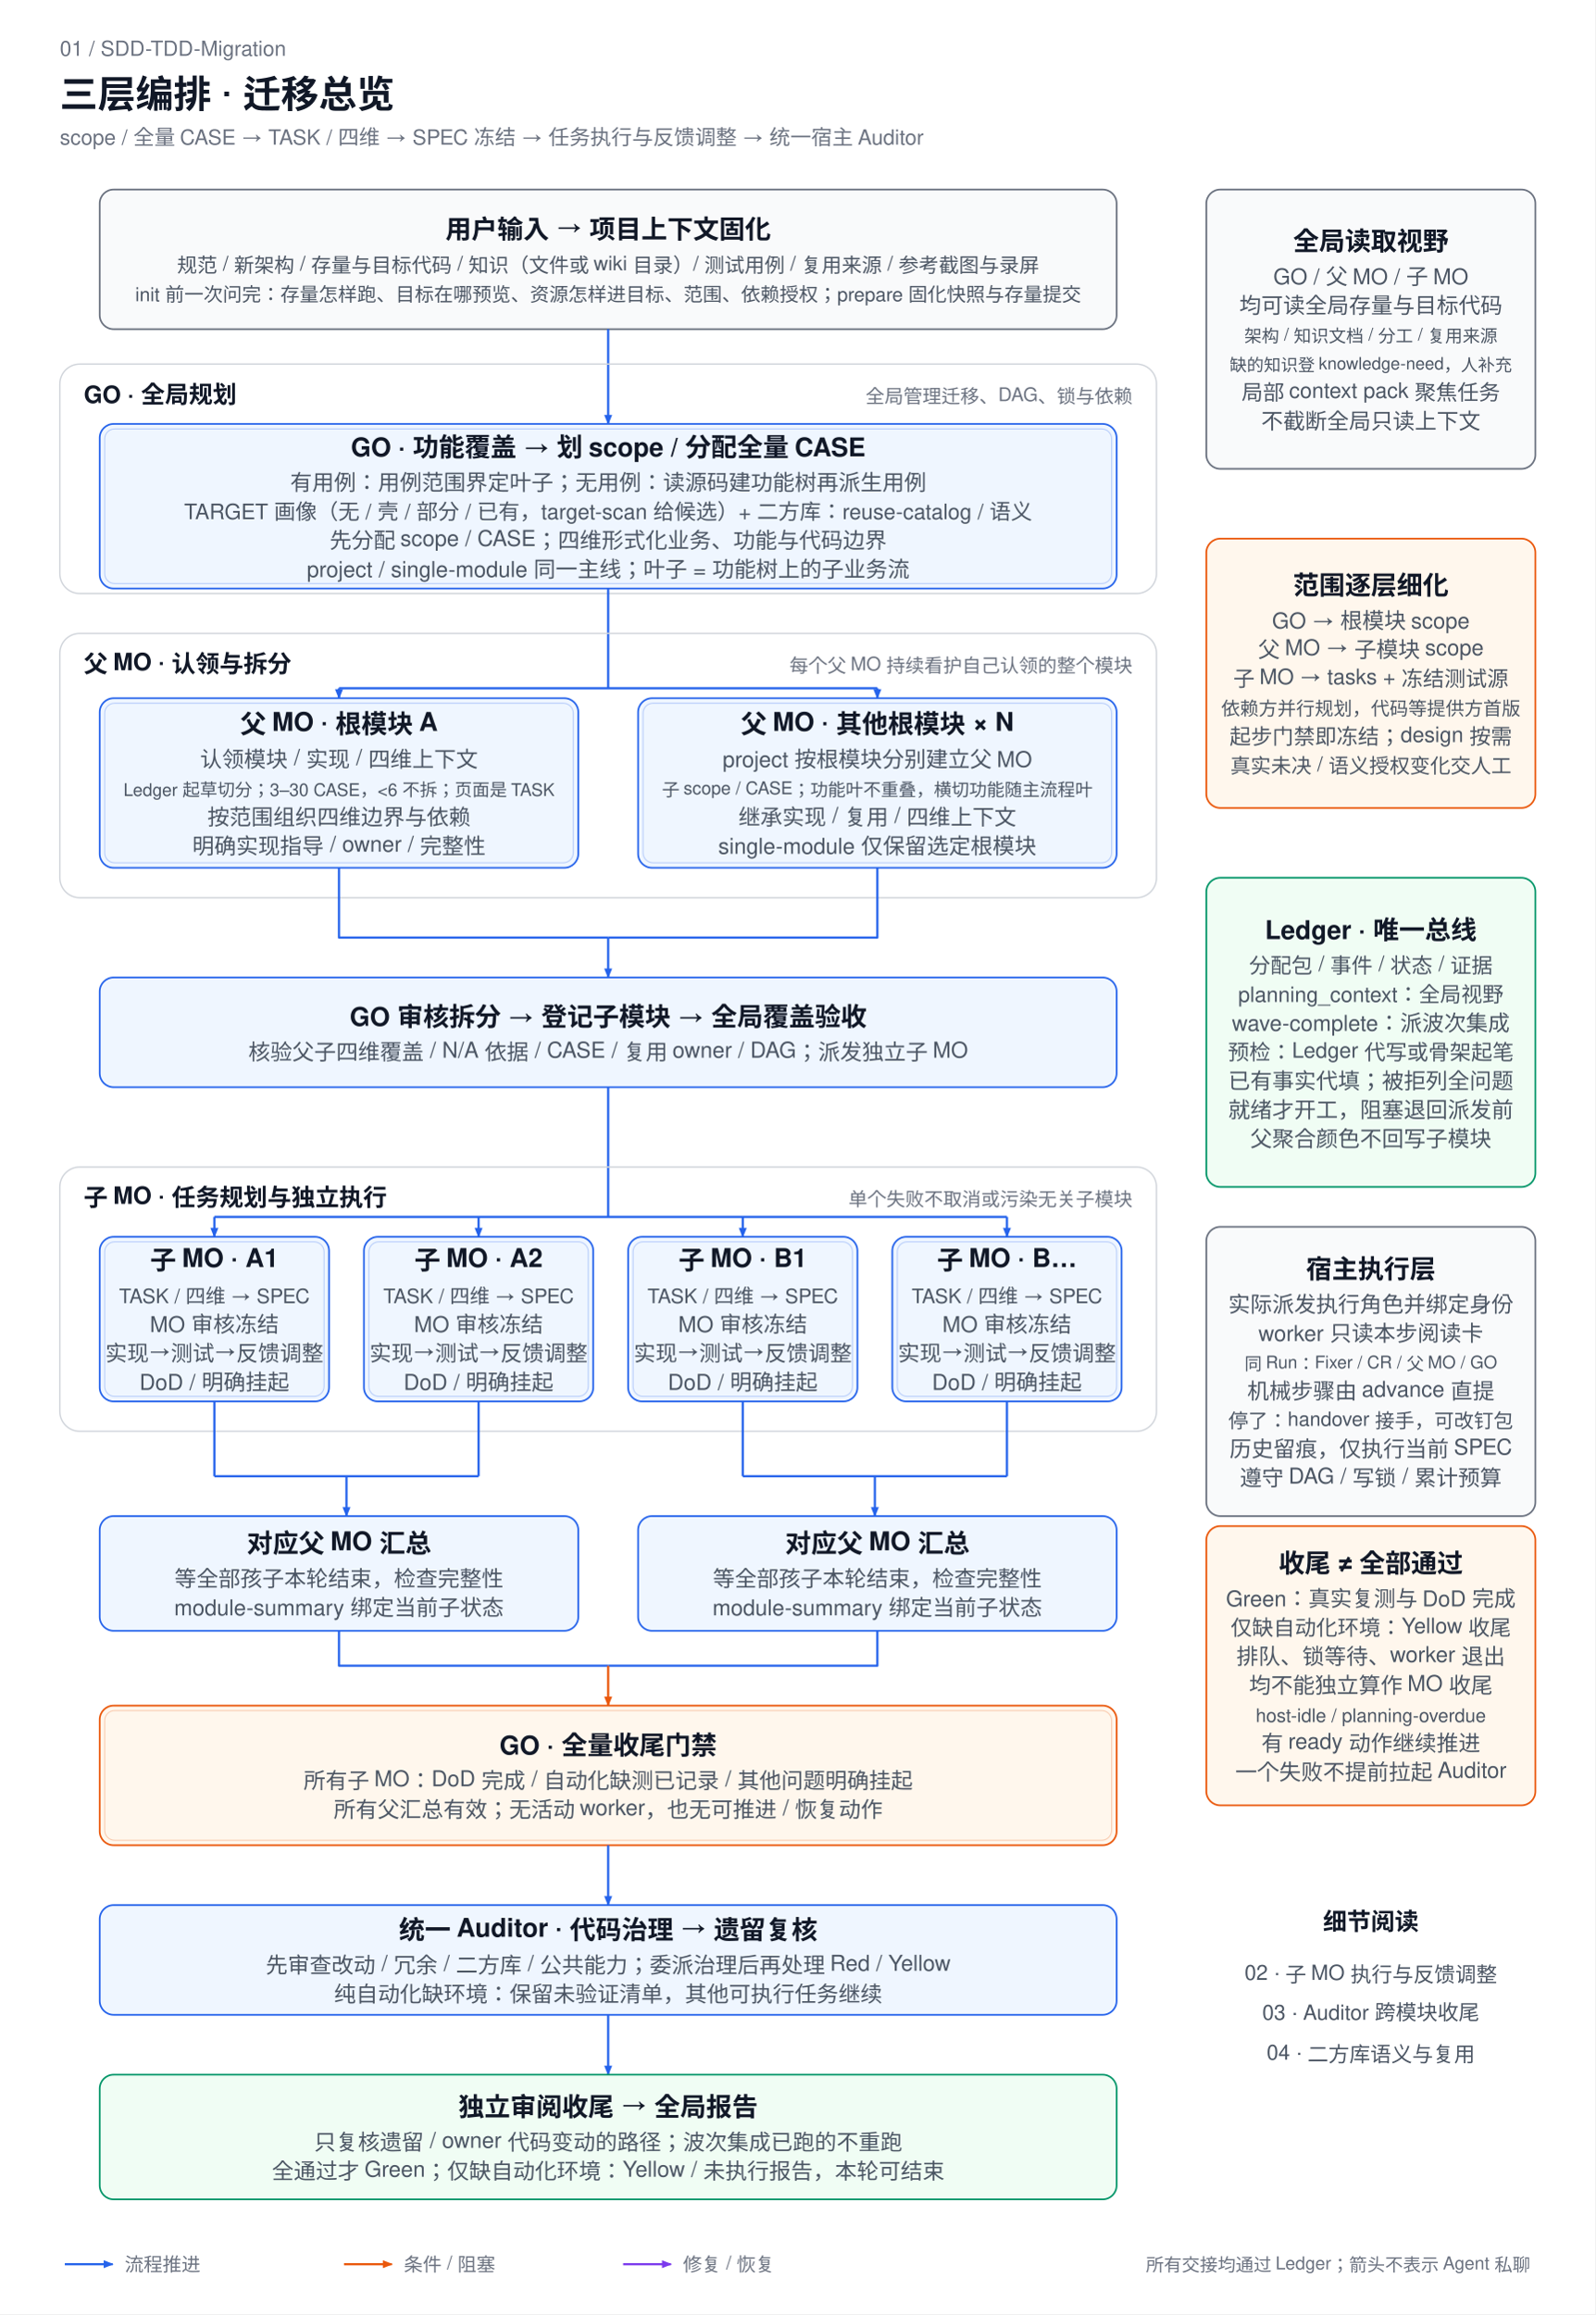
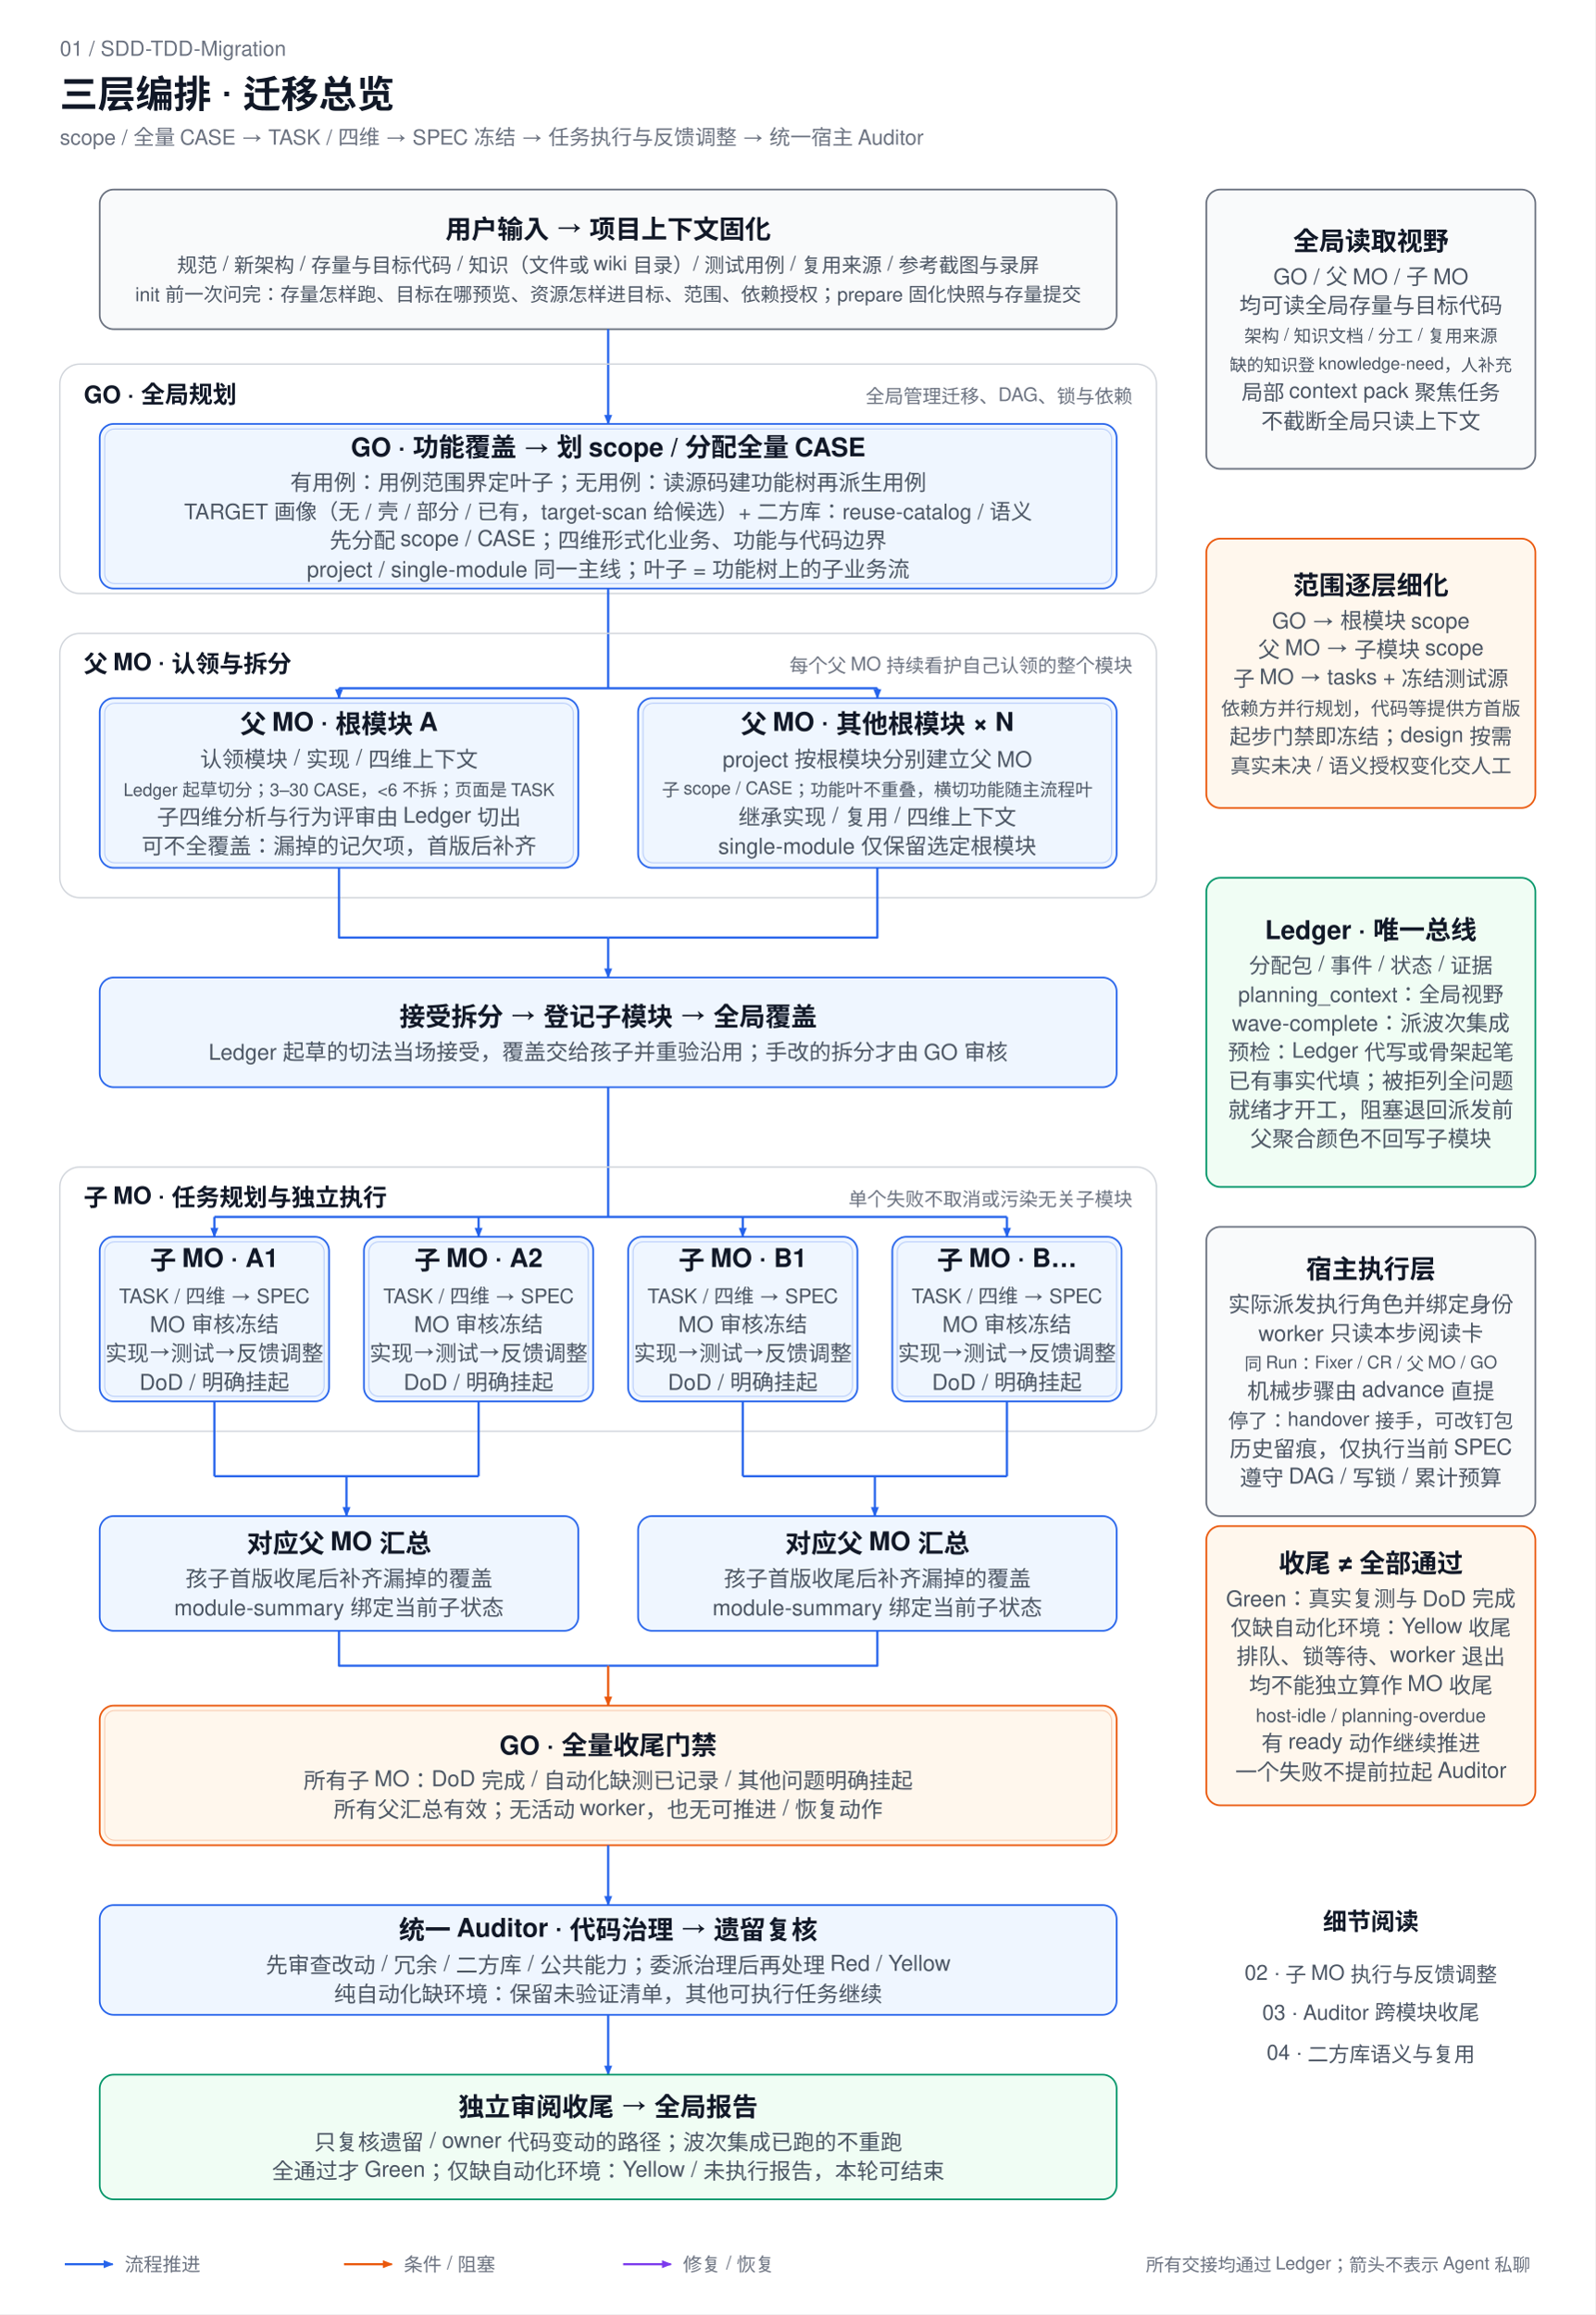
<svg xmlns="http://www.w3.org/2000/svg" width="1600" height="2320" viewBox="0 0 1600 2320" role="img" aria-labelledby="title desc">
  <style>text {font-family: "Helvetica Neue", Helvetica, Arial, "PingFang SC", "Microsoft YaHei", sans-serif;}</style>
  <defs>
    <marker id="arrow-blue" markerWidth="10" markerHeight="8" refX="9" refY="4" orient="auto" markerUnits="userSpaceOnUse">
      <path d="M0,0 L10,4 L0,8 Z" fill="#2563eb" />
    </marker>
    <marker id="arrow-orange" markerWidth="10" markerHeight="8" refX="9" refY="4" orient="auto" markerUnits="userSpaceOnUse">
      <path d="M0,0 L10,4 L0,8 Z" fill="#ea580c" />
    </marker>
    <marker id="arrow-green" markerWidth="10" markerHeight="8" refX="9" refY="4" orient="auto" markerUnits="userSpaceOnUse">
      <path d="M0,0 L10,4 L0,8 Z" fill="#059669" />
    </marker>
    <marker id="arrow-purple" markerWidth="10" markerHeight="8" refX="9" refY="4" orient="auto" markerUnits="userSpaceOnUse">
      <path d="M0,0 L10,4 L0,8 Z" fill="#7c3aed" />
    </marker>
    <marker id="arrow-gray" markerWidth="10" markerHeight="8" refX="9" refY="4" orient="auto" markerUnits="userSpaceOnUse">
      <path d="M0,0 L10,4 L0,8 Z" fill="#6b7280" />
    </marker>
  </defs>
  <rect width="1600" height="2320" fill="white" />
  <text x="60" y="56" font-size="21.00" fill="#6b7280" text-anchor="start" font-weight="400">01  /  SDD-TDD-Migration</text>
  <text x="60" y="108" font-size="38.00" fill="#111827" text-anchor="start" font-weight="700">三层编排 · 迁移总览</text>
  <text x="60" y="145" font-size="21.00" fill="#6b7280" text-anchor="start" font-weight="400">scope / 全量 CASE → TASK / 四维 → SPEC 冻结 → 任务执行与反馈调整 → 统一宿主 Auditor</text>
  <rect x="100" y="190" width="1020" height="140" rx="14" fill="#f9fafb" stroke="#6b7280" stroke-width="1.7" />
  <text x="610.0" y="239.0" font-size="26.00" fill="#111827" text-anchor="middle" font-weight="650">用户输入 → 项目上下文固化</text>
  <text x="610.0" y="273.0" font-size="20.16" fill="#4b5563" text-anchor="middle" font-weight="400">规范 / 新架构 / 存量与目标代码 / 知识（文件或 wiki 目录）/ 测试用例 / 复用来源 / 参考截图与录屏</text>
  <text x="610.0" y="302.0" font-size="19.26" fill="#4b5563" text-anchor="middle" font-weight="400">init 前一次问完：存量怎样跑、目标在哪预览、资源怎样进目标、范围、依赖授权；prepare 固化快照与存量提交</text>
  <path d="M610,330 L610,425" fill="none" stroke="#2563eb" stroke-width="2.2" stroke-linejoin="round" marker-end="url(#arrow-blue)" />
  <rect x="60" y="365" width="1100" height="230" rx="20" fill="none" stroke="#d1d5db" stroke-width="1.4" />
  <text x="84" y="404" font-size="24.00" fill="#111827" text-anchor="start" font-weight="650">GO  ·  全局规划</text>
  <text x="1136" y="404" font-size="19.00" fill="#6b7280" text-anchor="end" font-weight="400">全局管理迁移、DAG、锁与依赖</text>
  <rect x="100" y="425" width="1020" height="165" rx="14" fill="#eff6ff" stroke="#2563eb" stroke-width="1.7" />
  <rect x="105" y="430" width="1010" height="155" rx="10" fill="none" stroke="#2563eb" stroke-opacity="0.28" />
  <text x="610.0" y="457.5" font-size="26.00" fill="#111827" text-anchor="middle" font-weight="650">GO · 功能覆盖 → 划 scope / 分配全量 CASE</text>
  <text x="610.0" y="491.5" font-size="22.00" fill="#4b5563" text-anchor="middle" font-weight="400">有用例：用例范围界定叶子；无用例：读源码建功能树再派生用例</text>
  <text x="610.0" y="520.5" font-size="21.42" fill="#4b5563" text-anchor="middle" font-weight="400">TARGET 画像（无 / 壳 / 部分 / 已有，target-scan 给候选）+ 二方库：reuse-catalog / 语义</text>
  <text x="610.0" y="549.5" font-size="22.00" fill="#4b5563" text-anchor="middle" font-weight="400">先分配 scope / CASE；四维形式化业务、功能与代码边界</text>
  <text x="610.0" y="578.5" font-size="22.00" fill="#4b5563" text-anchor="middle" font-weight="400">project / single-module 同一主线；叶子 = 功能树上的子业务流</text>
  <path d="M610,590 L610,690" fill="none" stroke="#2563eb" stroke-width="2.2" stroke-linejoin="round" />
  <path d="M340,690 L880,690" fill="none" stroke="#2563eb" stroke-width="2.2" stroke-linejoin="round" />
  <path d="M340,690 L340,700" fill="none" stroke="#2563eb" stroke-width="2.2" stroke-linejoin="round" marker-end="url(#arrow-blue)" />
  <path d="M880,690 L880,700" fill="none" stroke="#2563eb" stroke-width="2.2" stroke-linejoin="round" marker-end="url(#arrow-blue)" />
  <rect x="60" y="635" width="1100" height="265" rx="20" fill="none" stroke="#d1d5db" stroke-width="1.4" />
  <text x="84" y="674" font-size="24.00" fill="#111827" text-anchor="start" font-weight="650">父 MO  ·  认领与拆分</text>
  <text x="1136" y="674" font-size="19.00" fill="#6b7280" text-anchor="end" font-weight="400">每个父 MO 持续看护自己认领的整个模块</text>
  <rect x="100" y="700" width="480" height="170" rx="14" fill="#eff6ff" stroke="#2563eb" stroke-width="1.7" />
  <rect x="105" y="705" width="470" height="160" rx="10" fill="none" stroke="#2563eb" stroke-opacity="0.28" />
  <text x="340.0" y="735.0" font-size="26.00" fill="#111827" text-anchor="middle" font-weight="650">父 MO · 根模块 A</text>
  <text x="340.0" y="769.0" font-size="22.00" fill="#4b5563" text-anchor="middle" font-weight="400">认领模块 / 实现 / 四维上下文</text>
  <text x="340.0" y="798.0" font-size="17.52" fill="#4b5563" text-anchor="middle" font-weight="400">Ledger 起草切分；3–30 CASE，&lt;6 不拆；页面是 TASK</text>
-   <text x="340.0" y="827.0" font-size="22.00" fill="#4b5563" text-anchor="middle" font-weight="400">按范围组织四维边界与依赖</text>
-   <text x="340.0" y="856.0" font-size="22.00" fill="#4b5563" text-anchor="middle" font-weight="400">明确实现指导 / owner / 完整性</text>
+   <text x="340.0" y="827.0" font-size="22.00" fill="#4b5563" text-anchor="middle" font-weight="400">子四维分析与行为评审由 Ledger 切出</text>
+   <text x="340.0" y="856.0" font-size="22.00" fill="#4b5563" text-anchor="middle" font-weight="400">可不全覆盖：漏掉的记欠项，首版后补齐</text>
  <rect x="640" y="700" width="480" height="170" rx="14" fill="#eff6ff" stroke="#2563eb" stroke-width="1.7" />
  <rect x="645" y="705" width="470" height="160" rx="10" fill="none" stroke="#2563eb" stroke-opacity="0.28" />
  <text x="880.0" y="735.0" font-size="26.00" fill="#111827" text-anchor="middle" font-weight="650">父 MO · 其他根模块 × N</text>
  <text x="880.0" y="769.0" font-size="22.00" fill="#4b5563" text-anchor="middle" font-weight="400">project 按根模块分别建立父 MO</text>
  <text x="880.0" y="798.0" font-size="17.71" fill="#4b5563" text-anchor="middle" font-weight="400">子 scope / CASE；功能叶不重叠，横切功能随主流程叶</text>
  <text x="880.0" y="827.0" font-size="22.00" fill="#4b5563" text-anchor="middle" font-weight="400">继承实现 / 复用 / 四维上下文</text>
  <text x="880.0" y="856.0" font-size="22.00" fill="#4b5563" text-anchor="middle" font-weight="400">single-module 仅保留选定根模块</text>
  <path d="M340,870 L340,940 L610,940" fill="none" stroke="#2563eb" stroke-width="2.2" stroke-linejoin="round" />
  <path d="M880,870 L880,940 L610,940" fill="none" stroke="#2563eb" stroke-width="2.2" stroke-linejoin="round" />
  <path d="M610,940 L610,980" fill="none" stroke="#2563eb" stroke-width="2.2" stroke-linejoin="round" marker-end="url(#arrow-blue)" />
  <rect x="100" y="980" width="1020" height="110" rx="14" fill="#eff6ff" stroke="#2563eb" stroke-width="1.7" />
-   <text x="610.0" y="1028.5" font-size="26.00" fill="#111827" text-anchor="middle" font-weight="650">GO 审核拆分 → 登记子模块 → 全局覆盖验收</text>
-   <text x="610.0" y="1062.5" font-size="22.00" fill="#4b5563" text-anchor="middle" font-weight="400">核验父子四维覆盖 / N/A 依据 / CASE / 复用 owner / DAG；派发独立子 MO</text>
+   <text x="610.0" y="1028.5" font-size="26.00" fill="#111827" text-anchor="middle" font-weight="650">接受拆分 → 登记子模块 → 全局覆盖</text>
+   <text x="610.0" y="1062.5" font-size="22.00" fill="#4b5563" text-anchor="middle" font-weight="400">Ledger 起草的切法当场接受，覆盖交给孩子并重验沿用；手改的拆分才由 GO 审核</text>
  <path d="M610,1090 L610,1220" fill="none" stroke="#2563eb" stroke-width="2.2" stroke-linejoin="round" />
  <path d="M215,1220 L1010,1220" fill="none" stroke="#2563eb" stroke-width="2.2" stroke-linejoin="round" />
  <rect x="60" y="1170" width="1100" height="265" rx="20" fill="none" stroke="#d1d5db" stroke-width="1.4" />
  <text x="84" y="1209" font-size="24.00" fill="#111827" text-anchor="start" font-weight="650">子 MO  ·  任务规划与独立执行</text>
  <text x="1136" y="1209" font-size="19.00" fill="#6b7280" text-anchor="end" font-weight="400">单个失败不取消或污染无关子模块</text>
  <path d="M215,1220 L215,1240" fill="none" stroke="#2563eb" stroke-width="2.2" stroke-linejoin="round" marker-end="url(#arrow-blue)" />
  <rect x="100" y="1240" width="230" height="165" rx="14" fill="#eff6ff" stroke="#2563eb" stroke-width="1.7" />
  <rect x="105" y="1245" width="220" height="155" rx="10" fill="none" stroke="#2563eb" stroke-opacity="0.28" />
  <text x="215.0" y="1272.5" font-size="26.00" fill="#111827" text-anchor="middle" font-weight="650">子 MO · A1</text>
  <text x="215.0" y="1306.5" font-size="20.04" fill="#4b5563" text-anchor="middle" font-weight="400">TASK / 四维 → SPEC</text>
  <text x="215.0" y="1335.5" font-size="22.00" fill="#4b5563" text-anchor="middle" font-weight="400">MO 审核冻结</text>
  <text x="215.0" y="1364.5" font-size="21.88" fill="#4b5563" text-anchor="middle" font-weight="400">实现→测试→反馈调整</text>
  <text x="215.0" y="1393.5" font-size="22.00" fill="#4b5563" text-anchor="middle" font-weight="400">DoD / 明确挂起</text>
  <path d="M480,1220 L480,1240" fill="none" stroke="#2563eb" stroke-width="2.2" stroke-linejoin="round" marker-end="url(#arrow-blue)" />
  <rect x="365" y="1240" width="230" height="165" rx="14" fill="#eff6ff" stroke="#2563eb" stroke-width="1.7" />
  <rect x="370" y="1245" width="220" height="155" rx="10" fill="none" stroke="#2563eb" stroke-opacity="0.28" />
  <text x="480.0" y="1272.5" font-size="26.00" fill="#111827" text-anchor="middle" font-weight="650">子 MO · A2</text>
  <text x="480.0" y="1306.5" font-size="20.04" fill="#4b5563" text-anchor="middle" font-weight="400">TASK / 四维 → SPEC</text>
  <text x="480.0" y="1335.5" font-size="22.00" fill="#4b5563" text-anchor="middle" font-weight="400">MO 审核冻结</text>
  <text x="480.0" y="1364.5" font-size="21.88" fill="#4b5563" text-anchor="middle" font-weight="400">实现→测试→反馈调整</text>
  <text x="480.0" y="1393.5" font-size="22.00" fill="#4b5563" text-anchor="middle" font-weight="400">DoD / 明确挂起</text>
  <path d="M745,1220 L745,1240" fill="none" stroke="#2563eb" stroke-width="2.2" stroke-linejoin="round" marker-end="url(#arrow-blue)" />
  <rect x="630" y="1240" width="230" height="165" rx="14" fill="#eff6ff" stroke="#2563eb" stroke-width="1.7" />
  <rect x="635" y="1245" width="220" height="155" rx="10" fill="none" stroke="#2563eb" stroke-opacity="0.28" />
  <text x="745.0" y="1272.5" font-size="26.00" fill="#111827" text-anchor="middle" font-weight="650">子 MO · B1</text>
  <text x="745.0" y="1306.5" font-size="20.04" fill="#4b5563" text-anchor="middle" font-weight="400">TASK / 四维 → SPEC</text>
  <text x="745.0" y="1335.5" font-size="22.00" fill="#4b5563" text-anchor="middle" font-weight="400">MO 审核冻结</text>
  <text x="745.0" y="1364.5" font-size="21.88" fill="#4b5563" text-anchor="middle" font-weight="400">实现→测试→反馈调整</text>
  <text x="745.0" y="1393.5" font-size="22.00" fill="#4b5563" text-anchor="middle" font-weight="400">DoD / 明确挂起</text>
  <path d="M1010,1220 L1010,1240" fill="none" stroke="#2563eb" stroke-width="2.2" stroke-linejoin="round" marker-end="url(#arrow-blue)" />
  <rect x="895" y="1240" width="230" height="165" rx="14" fill="#eff6ff" stroke="#2563eb" stroke-width="1.7" />
  <rect x="900" y="1245" width="220" height="155" rx="10" fill="none" stroke="#2563eb" stroke-opacity="0.28" />
  <text x="1010.0" y="1272.5" font-size="26.00" fill="#111827" text-anchor="middle" font-weight="650">子 MO · B…</text>
  <text x="1010.0" y="1306.5" font-size="20.04" fill="#4b5563" text-anchor="middle" font-weight="400">TASK / 四维 → SPEC</text>
  <text x="1010.0" y="1335.5" font-size="22.00" fill="#4b5563" text-anchor="middle" font-weight="400">MO 审核冻结</text>
  <text x="1010.0" y="1364.5" font-size="21.88" fill="#4b5563" text-anchor="middle" font-weight="400">实现→测试→反馈调整</text>
  <text x="1010.0" y="1393.5" font-size="22.00" fill="#4b5563" text-anchor="middle" font-weight="400">DoD / 明确挂起</text>
  <path d="M215,1405 L215,1480" fill="none" stroke="#2563eb" stroke-width="2.2" stroke-linejoin="round" />
  <path d="M480,1405 L480,1480" fill="none" stroke="#2563eb" stroke-width="2.2" stroke-linejoin="round" />
  <path d="M215,1480 L480,1480" fill="none" stroke="#2563eb" stroke-width="2.2" stroke-linejoin="round" />
  <path d="M347.5,1480 L347.5,1520" fill="none" stroke="#2563eb" stroke-width="2.2" stroke-linejoin="round" marker-end="url(#arrow-blue)" />
  <rect x="100" y="1520" width="480" height="115" rx="14" fill="#eff6ff" stroke="#2563eb" stroke-width="1.7" />
  <text x="340.0" y="1556.5" font-size="26.00" fill="#111827" text-anchor="middle" font-weight="650">对应父 MO 汇总</text>
-   <text x="340.0" y="1590.5" font-size="22.00" fill="#4b5563" text-anchor="middle" font-weight="400">等全部孩子本轮结束，检查完整性</text>
+   <text x="340.0" y="1590.5" font-size="22.00" fill="#4b5563" text-anchor="middle" font-weight="400">孩子首版收尾后补齐漏掉的覆盖</text>
  <text x="340.0" y="1619.5" font-size="22.00" fill="#4b5563" text-anchor="middle" font-weight="400">module-summary 绑定当前子状态</text>
  <path d="M745,1405 L745,1480" fill="none" stroke="#2563eb" stroke-width="2.2" stroke-linejoin="round" />
  <path d="M1010,1405 L1010,1480" fill="none" stroke="#2563eb" stroke-width="2.2" stroke-linejoin="round" />
  <path d="M745,1480 L1010,1480" fill="none" stroke="#2563eb" stroke-width="2.2" stroke-linejoin="round" />
  <path d="M877.5,1480 L877.5,1520" fill="none" stroke="#2563eb" stroke-width="2.2" stroke-linejoin="round" marker-end="url(#arrow-blue)" />
  <rect x="640" y="1520" width="480" height="115" rx="14" fill="#eff6ff" stroke="#2563eb" stroke-width="1.7" />
  <text x="880.0" y="1556.5" font-size="26.00" fill="#111827" text-anchor="middle" font-weight="650">对应父 MO 汇总</text>
-   <text x="880.0" y="1590.5" font-size="22.00" fill="#4b5563" text-anchor="middle" font-weight="400">等全部孩子本轮结束，检查完整性</text>
+   <text x="880.0" y="1590.5" font-size="22.00" fill="#4b5563" text-anchor="middle" font-weight="400">孩子首版收尾后补齐漏掉的覆盖</text>
  <text x="880.0" y="1619.5" font-size="22.00" fill="#4b5563" text-anchor="middle" font-weight="400">module-summary 绑定当前子状态</text>
  <path d="M340,1635 L340,1670 L610,1670" fill="none" stroke="#2563eb" stroke-width="2.2" stroke-linejoin="round" />
  <path d="M880,1635 L880,1670 L610,1670" fill="none" stroke="#2563eb" stroke-width="2.2" stroke-linejoin="round" />
  <path d="M610,1670 L610,1710" fill="none" stroke="#ea580c" stroke-width="2.2" stroke-linejoin="round" marker-end="url(#arrow-orange)" />
  <rect x="100" y="1710" width="1020" height="140" rx="14" fill="#fff7ed" stroke="#ea580c" stroke-width="1.7" />
  <rect x="105" y="1715" width="1010" height="130" rx="10" fill="none" stroke="#ea580c" stroke-opacity="0.28" />
  <text x="610.0" y="1759.0" font-size="26.00" fill="#111827" text-anchor="middle" font-weight="650">GO · 全量收尾门禁</text>
  <text x="610.0" y="1793.0" font-size="22.00" fill="#4b5563" text-anchor="middle" font-weight="400">所有子 MO：DoD 完成 / 自动化缺测已记录 / 其他问题明确挂起</text>
  <text x="610.0" y="1822.0" font-size="22.00" fill="#4b5563" text-anchor="middle" font-weight="400">所有父汇总有效；无活动 worker，也无可推进 / 恢复动作</text>
  <path d="M610,1850 L610,1910" fill="none" stroke="#2563eb" stroke-width="2.2" stroke-linejoin="round" marker-end="url(#arrow-blue)" />
  <rect x="100" y="1910" width="1020" height="110" rx="14" fill="#eff6ff" stroke="#2563eb" stroke-width="1.7" />
  <text x="610.0" y="1944.0" font-size="26.00" fill="#111827" text-anchor="middle" font-weight="650">统一 Auditor · 代码治理 → 遗留复核</text>
  <text x="610.0" y="1978.0" font-size="22.00" fill="#4b5563" text-anchor="middle" font-weight="400">先审查改动 / 冗余 / 二方库 / 公共能力；委派治理后再处理 Red / Yellow</text>
  <text x="610.0" y="2007.0" font-size="22.00" fill="#4b5563" text-anchor="middle" font-weight="400">纯自动化缺环境：保留未验证清单，其他可执行任务继续</text>
  <path d="M610,2020 L610,2080" fill="none" stroke="#2563eb" stroke-width="2.2" stroke-linejoin="round" marker-end="url(#arrow-blue)" />
  <rect x="100" y="2080" width="1020" height="125" rx="14" fill="#f0fdf4" stroke="#059669" stroke-width="1.7" />
  <text x="610.0" y="2121.5" font-size="26.00" fill="#111827" text-anchor="middle" font-weight="650">独立审阅收尾 → 全局报告</text>
  <text x="610.0" y="2155.5" font-size="22.00" fill="#4b5563" text-anchor="middle" font-weight="400">只复核遗留 / owner 代码变动的路径；波次集成已跑的不重跑</text>
  <text x="610.0" y="2184.5" font-size="22.00" fill="#4b5563" text-anchor="middle" font-weight="400">全通过才 Green；仅缺自动化环境：Yellow / 未执行报告，本轮可结束</text>
  <rect x="1210" y="190" width="330" height="280" rx="14" fill="#f9fafb" stroke="#6b7280" stroke-width="1.7" />
  <text x="1375.0" y="251.0" font-size="26.00" fill="#111827" text-anchor="middle" font-weight="650">全局读取视野</text>
  <text x="1375.0" y="285.0" font-size="22.00" fill="#4b5563" text-anchor="middle" font-weight="400">GO / 父 MO / 子 MO</text>
  <text x="1375.0" y="314.0" font-size="22.00" fill="#4b5563" text-anchor="middle" font-weight="400">均可读全局存量与目标代码</text>
  <text x="1375.0" y="343.0" font-size="17.51" fill="#4b5563" text-anchor="middle" font-weight="400">架构 / 知识文档 / 分工 / 复用来源</text>
  <text x="1375.0" y="372.0" font-size="17.09" fill="#4b5563" text-anchor="middle" font-weight="400">缺的知识登 knowledge-need，人补充</text>
  <text x="1375.0" y="401.0" font-size="21.46" fill="#4b5563" text-anchor="middle" font-weight="400">局部 context pack 聚焦任务</text>
  <text x="1375.0" y="430.0" font-size="22.00" fill="#4b5563" text-anchor="middle" font-weight="400">不截断全局只读上下文</text>
  <rect x="1210" y="540" width="330" height="270" rx="14" fill="#fff7ed" stroke="#ea580c" stroke-width="1.7" />
  <text x="1375.0" y="596.0" font-size="26.00" fill="#111827" text-anchor="middle" font-weight="650">范围逐层细化</text>
  <text x="1375.0" y="630.0" font-size="22.00" fill="#4b5563" text-anchor="middle" font-weight="400">GO → 根模块 scope</text>
  <text x="1375.0" y="659.0" font-size="22.00" fill="#4b5563" text-anchor="middle" font-weight="400">父 MO → 子模块 scope</text>
  <text x="1375.0" y="688.0" font-size="21.46" fill="#4b5563" text-anchor="middle" font-weight="400">子 MO → tasks + 冻结测试源</text>
  <text x="1375.0" y="717.0" font-size="18.75" fill="#4b5563" text-anchor="middle" font-weight="400">依赖方并行规划，代码等提供方首版</text>
  <text x="1375.0" y="746.0" font-size="21.44" fill="#4b5563" text-anchor="middle" font-weight="400">起步门禁即冻结；design 按需</text>
  <text x="1375.0" y="775.0" font-size="20.39" fill="#4b5563" text-anchor="middle" font-weight="400">真实未决 / 语义授权变化交人工</text>
  <rect x="1210" y="880" width="330" height="310" rx="14" fill="#f0fdf4" stroke="#059669" stroke-width="1.7" />
  <text x="1375.0" y="941.5" font-size="26.00" fill="#111827" text-anchor="middle" font-weight="650">Ledger · 唯一总线</text>
  <text x="1375.0" y="975.5" font-size="21.23" fill="#4b5563" text-anchor="middle" font-weight="400">分配包 / 事件 / 状态 / 证据</text>
  <text x="1375.0" y="1004.5" font-size="21.25" fill="#4b5563" text-anchor="middle" font-weight="400">planning_context：全局视野</text>
  <text x="1375.0" y="1033.5" font-size="22.00" fill="#4b5563" text-anchor="middle" font-weight="400">wave-complete：派波次集成</text>
  <text x="1375.0" y="1062.5" font-size="21.44" fill="#4b5563" text-anchor="middle" font-weight="400">预检：Ledger 代写或骨架起笔</text>
  <text x="1375.0" y="1091.5" font-size="22.00" fill="#4b5563" text-anchor="middle" font-weight="400">已有事实代填；被拒列全问题</text>
  <text x="1375.0" y="1120.5" font-size="22.00" fill="#4b5563" text-anchor="middle" font-weight="400">就绪才开工，阻塞退回派发前</text>
  <text x="1375.0" y="1149.5" font-size="22.00" fill="#4b5563" text-anchor="middle" font-weight="400">父聚合颜色不回写子模块</text>
  <rect x="1210" y="1230" width="330" height="290" rx="14" fill="#f9fafb" stroke="#6b7280" stroke-width="1.7" />
  <text x="1375.0" y="1281.5" font-size="26.00" fill="#111827" text-anchor="middle" font-weight="650">宿主执行层</text>
  <text x="1375.0" y="1315.5" font-size="22.00" fill="#4b5563" text-anchor="middle" font-weight="400">实际派发执行角色并绑定身份</text>
  <text x="1375.0" y="1344.5" font-size="22.00" fill="#4b5563" text-anchor="middle" font-weight="400">worker 只读本步阅读卡</text>
  <text x="1375.0" y="1373.5" font-size="17.39" fill="#4b5563" text-anchor="middle" font-weight="400">同 Run：Fixer / CR / 父 MO / GO</text>
  <text x="1375.0" y="1402.5" font-size="22.00" fill="#4b5563" text-anchor="middle" font-weight="400">机械步骤由 advance 直提</text>
  <text x="1375.0" y="1431.5" font-size="19.83" fill="#4b5563" text-anchor="middle" font-weight="400">停了：handover 接手，可改钉包</text>
  <text x="1375.0" y="1460.5" font-size="22.00" fill="#4b5563" text-anchor="middle" font-weight="400">历史留痕，仅执行当前 SPEC</text>
  <text x="1375.0" y="1489.5" font-size="21.90" fill="#4b5563" text-anchor="middle" font-weight="400">遵守 DAG / 写锁 / 累计预算</text>
  <rect x="1210" y="1530" width="330" height="280" rx="14" fill="#fff7ed" stroke="#ea580c" stroke-width="1.7" />
  <text x="1375.0" y="1576.5" font-size="26.00" fill="#111827" text-anchor="middle" font-weight="650">收尾 ≠ 全部通过</text>
  <text x="1375.0" y="1610.5" font-size="21.90" fill="#4b5563" text-anchor="middle" font-weight="400">Green：真实复测与 DoD 完成</text>
  <text x="1375.0" y="1639.5" font-size="21.44" fill="#4b5563" text-anchor="middle" font-weight="400">仅缺自动化环境：Yellow 收尾</text>
  <text x="1375.0" y="1668.5" font-size="22.00" fill="#4b5563" text-anchor="middle" font-weight="400">排队、锁等待、worker 退出</text>
  <text x="1375.0" y="1697.5" font-size="22.00" fill="#4b5563" text-anchor="middle" font-weight="400">均不能独立算作 MO 收尾</text>
  <text x="1375.0" y="1726.5" font-size="18.80" fill="#4b5563" text-anchor="middle" font-weight="400">host-idle / planning-overdue</text>
  <text x="1375.0" y="1755.5" font-size="22.00" fill="#4b5563" text-anchor="middle" font-weight="400">有 ready 动作继续推进</text>
  <text x="1375.0" y="1784.5" font-size="22.00" fill="#4b5563" text-anchor="middle" font-weight="400">一个失败不提前拉起 Auditor</text>
  <text x="1375" y="1935" font-size="24.00" fill="#111827" text-anchor="middle" font-weight="650">细节阅读</text>
  <text x="1375" y="1985" font-size="21.00" fill="#4b5563" text-anchor="middle" font-weight="400">02 · 子 MO 执行与反馈调整</text>
  <text x="1375" y="2025" font-size="21.00" fill="#4b5563" text-anchor="middle" font-weight="400">03 · Auditor 跨模块收尾</text>
  <text x="1375" y="2065" font-size="21.00" fill="#4b5563" text-anchor="middle" font-weight="400">04 · 二方库语义与复用</text>
  <path d="M65,2270 L113,2270" fill="none" stroke="#2563eb" stroke-width="2.2" stroke-linejoin="round" marker-end="url(#arrow-blue)" />
  <text x="125" y="2277" font-size="19.00" fill="#6b7280" text-anchor="start" font-weight="400">流程推进</text>
  <path d="M345,2270 L393,2270" fill="none" stroke="#ea580c" stroke-width="2.2" stroke-linejoin="round" marker-end="url(#arrow-orange)" />
  <text x="405" y="2277" font-size="19.00" fill="#6b7280" text-anchor="start" font-weight="400">条件 / 阻塞</text>
  <path d="M625,2270 L673,2270" fill="none" stroke="#7c3aed" stroke-width="2.2" stroke-linejoin="round" marker-end="url(#arrow-purple)" />
  <text x="685" y="2277" font-size="19.00" fill="#6b7280" text-anchor="start" font-weight="400">修复 / 恢复</text>
  <text x="1535" y="2277" font-size="18.00" fill="#6b7280" text-anchor="end" font-weight="400">所有交接均通过 Ledger；箭头不表示 Agent 私聊</text>
</svg>
